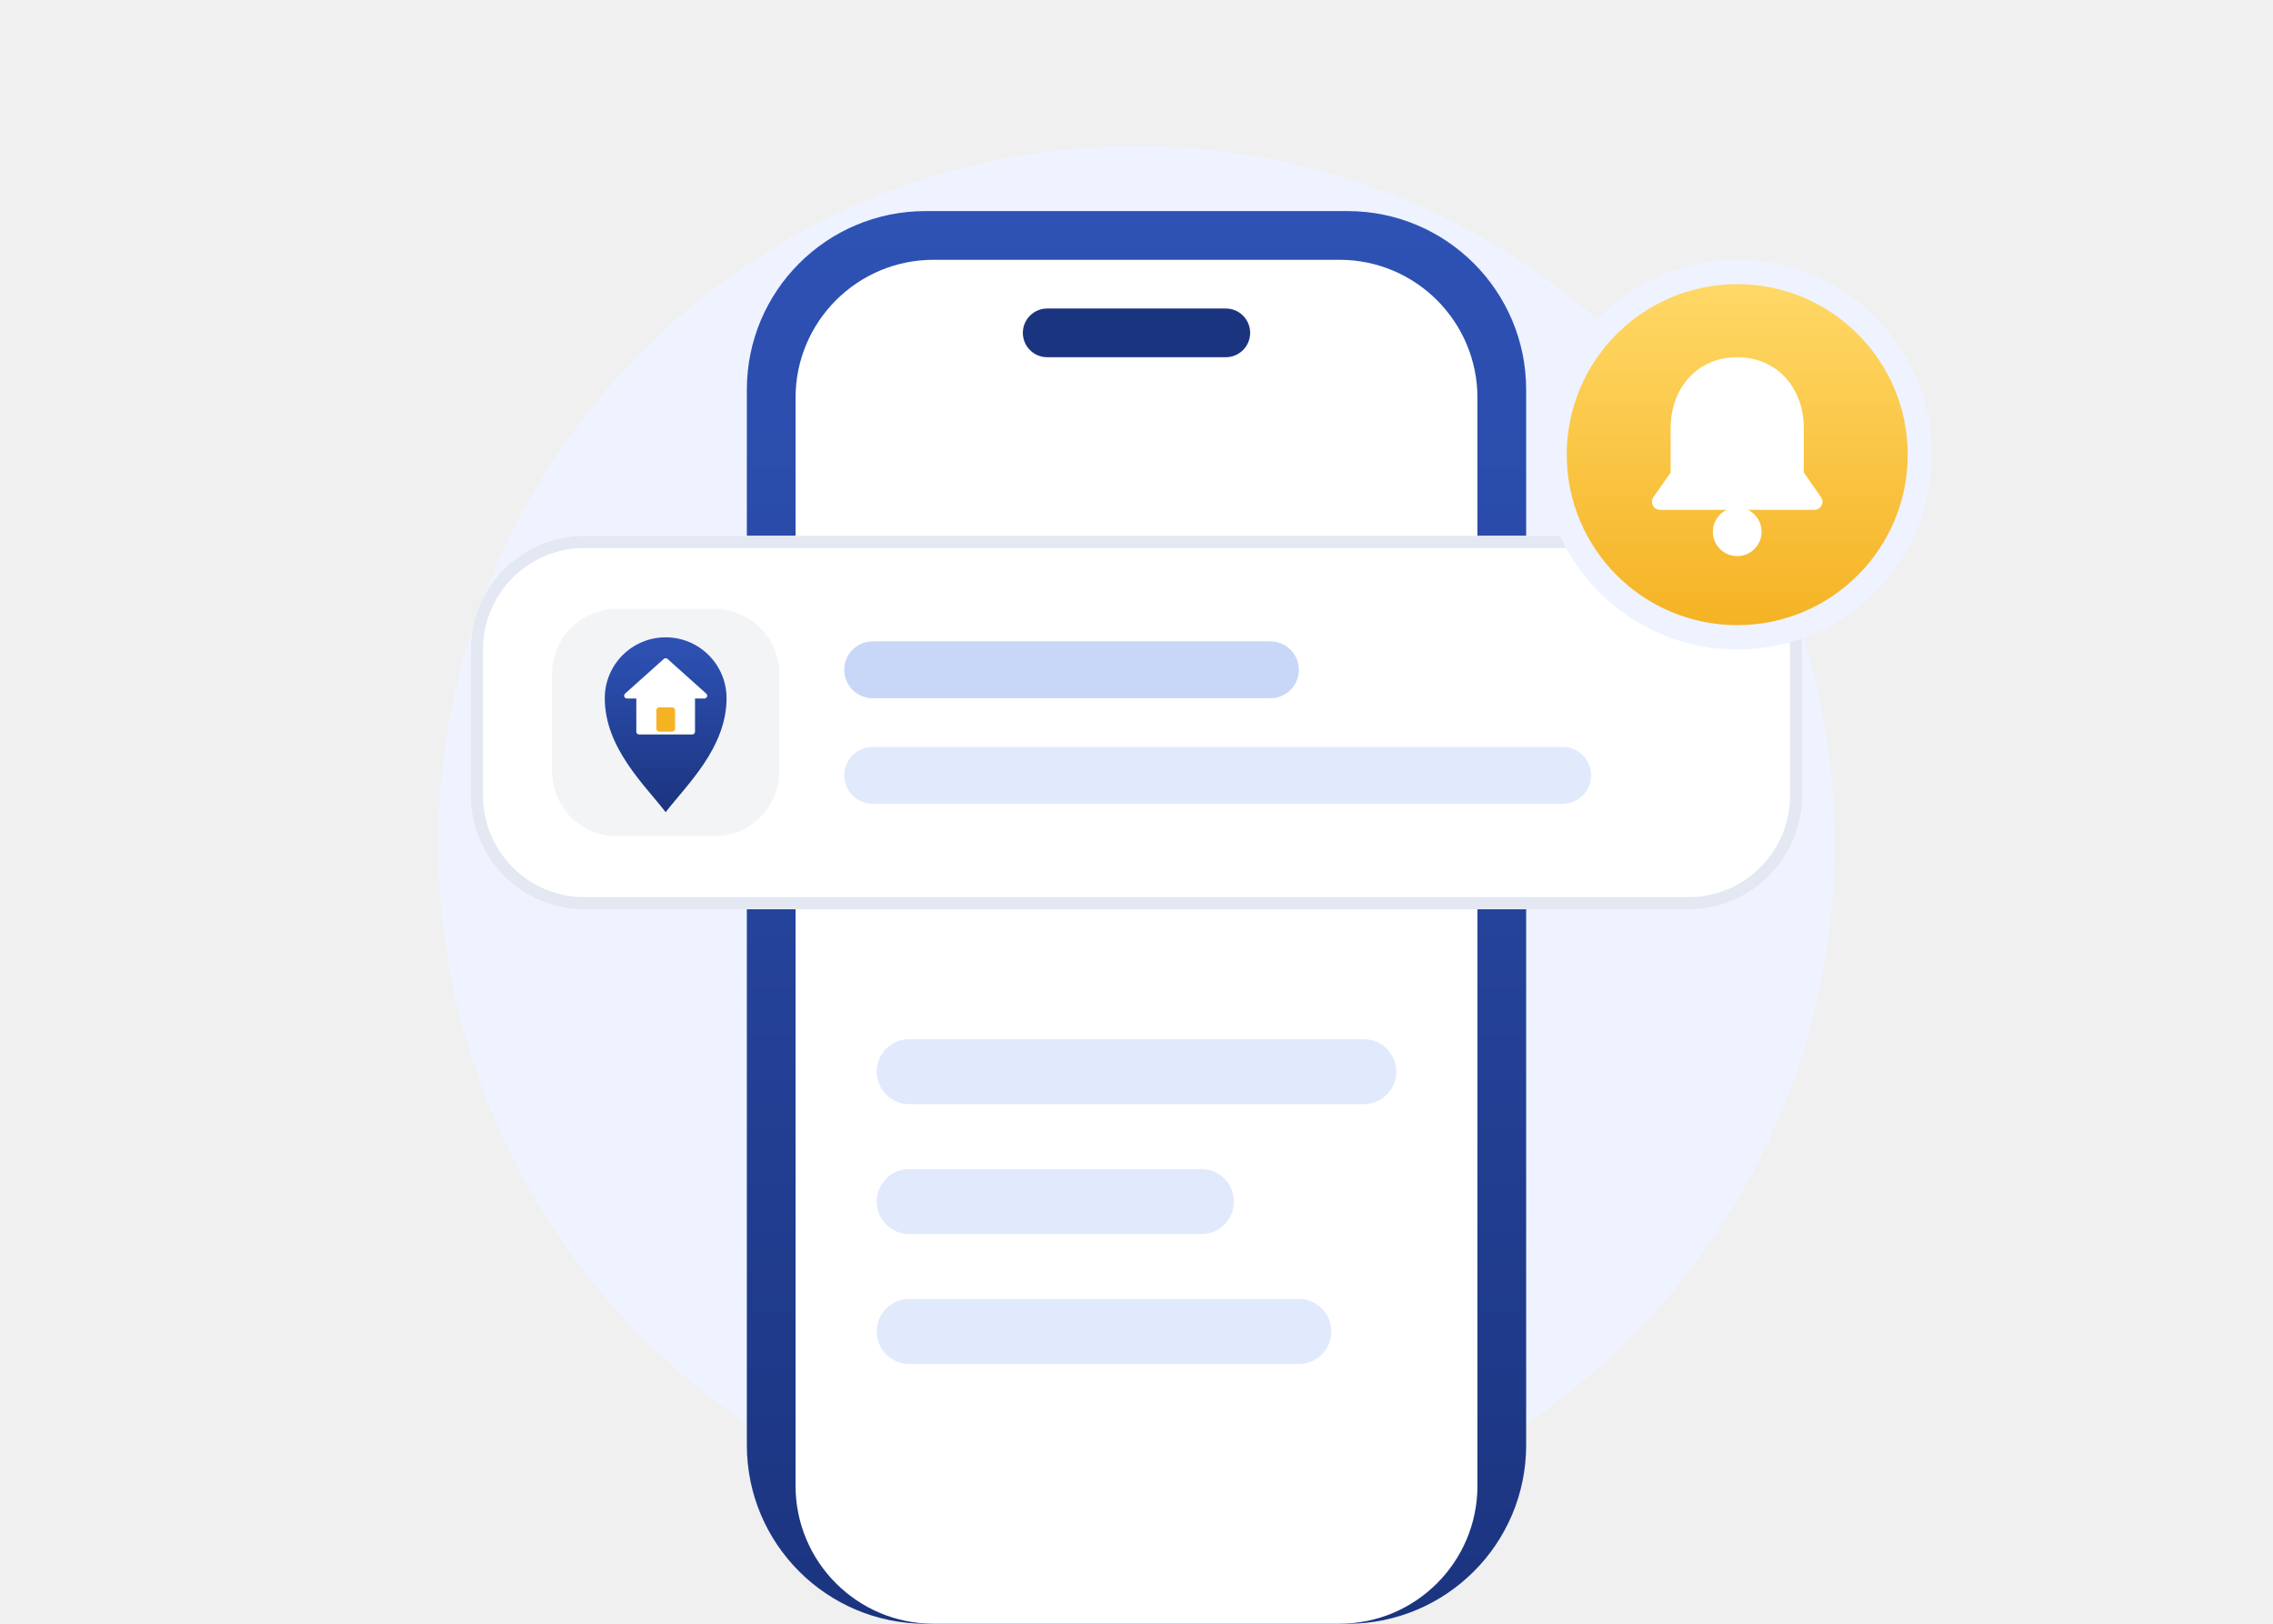
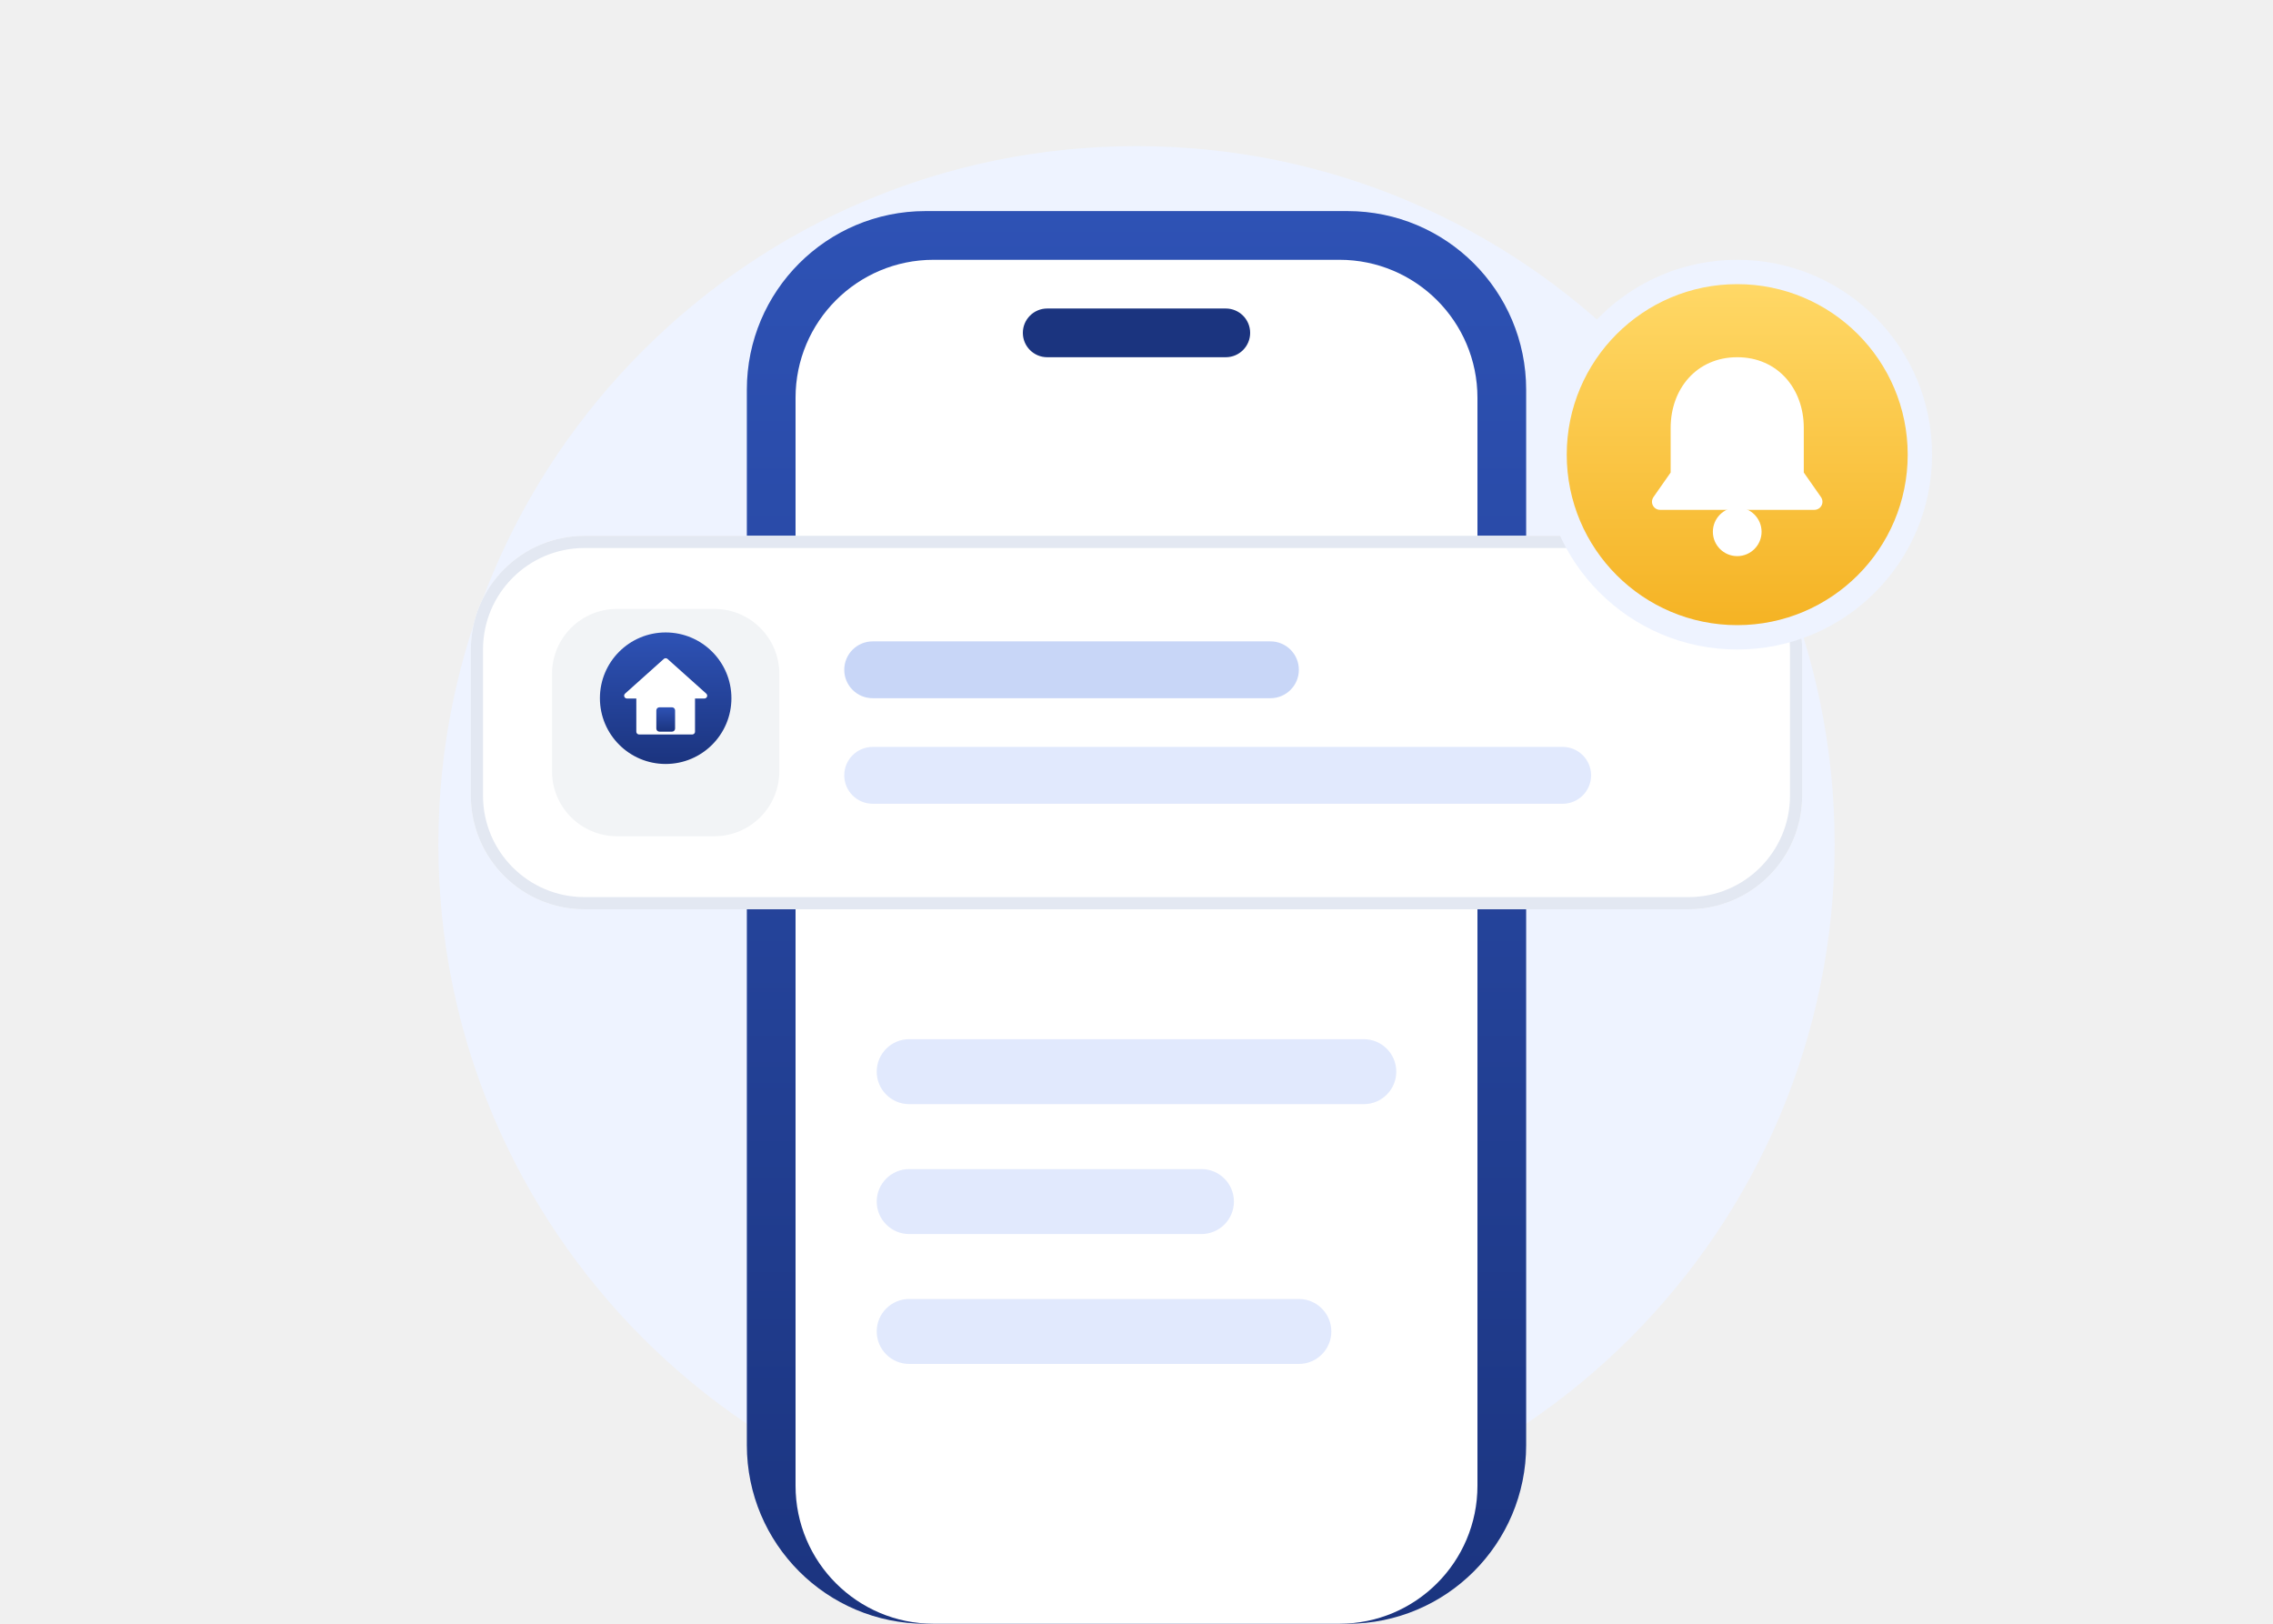
<svg xmlns="http://www.w3.org/2000/svg" width="280" height="200" viewBox="0 0 280 200" fill="none">
  <defs>
    <linearGradient id="onboarding_alarm-navyv" x1="0" y1="0" x2="0" y2="1">
      <stop offset="0" stop-color="#2E52B5" />
      <stop offset="1" stop-color="#1B347F" />
    </linearGradient>
    <linearGradient id="onboarding_alarm-yelv" x1="0" y1="0" x2="0" y2="1">
      <stop offset="0" stop-color="#FFD866" />
      <stop offset="1" stop-color="#F5B324" />
    </linearGradient>
  </defs>
  <circle cx="140" cy="104" r="86" fill="#EEF3FF" />
  <rect x="92" y="26" width="96" height="174" rx="22" fill="url(#onboarding_alarm-navyv)" />
  <rect x="98" y="32" width="84" height="168" rx="17" fill="#FFFFFF" />
  <rect x="126" y="38" width="28" height="6" rx="3" fill="#1B347F" />
  <rect x="108" y="128" width="64" height="8" rx="4" fill="#E1E9FD" />
  <rect x="108" y="144" width="44" height="8" rx="4" fill="#E1E9FD" />
  <rect x="108" y="160" width="56" height="8" rx="4" fill="#E1E9FD" />
  <rect x="58" y="66" width="164" height="46" rx="14" fill="#FFFFFF" />
  <rect x="58.75" y="66.75" width="162.5" height="44.5" rx="13.25" stroke="#E3E8F2" stroke-width="1.5" />
  <rect x="68" y="75" width="28" height="28" rx="8" fill="#F2F4F6" />
-   <path d="M82.00 100.04C79.50 96.77 74.50 92.15 74.50 86.00A7.50 7.50 0 0 1 89.50 86.00C89.50 92.15 84.50 96.77 82.00 100.04Z" fill="url(#onboarding_alarm-navyv)" />
+   <circle cx="82" cy="86" r="8.1" fill="url(#onboarding_alarm-navyv)" />
  <path d="M82.00 81.42L86.77 85.69H85.27V90.12H78.73V85.69H77.23Z" fill="#fff" stroke="#fff" stroke-width="0.69" stroke-linejoin="round" />
-   <rect x="80.85" y="87.12" width="2.31" height="3.00" rx="0.38" fill="#F5B324" />
+   <rect x="80.85" y="87.12" width="2.31" height="3.00" rx="0.38" fill="url(#onboarding_alarm-navyv)" />
  <rect x="104" y="79" width="56" height="7" rx="3.5" fill="#C8D6F7" />
  <rect x="104" y="92" width="92" height="7" rx="3.5" fill="#E1E9FD" />
  <circle cx="214" cy="56" r="24" fill="#EEF3FF" />
  <circle cx="214" cy="56" r="21" fill="url(#onboarding_alarm-yelv)" />
  <path d="M214.0 44.0C209.0 44.0 205.8 47.9 205.8 52.7V58.2L203.7 61.2C203.2 61.9 203.7 62.8 204.5 62.8H223.5C224.3 62.8 224.8 61.9 224.3 61.2L222.2 58.2V52.7C222.2 47.9 219.0 44.0 214.0 44.0Z" fill="#fff" />
  <circle cx="214" cy="65.5" r="3" fill="#fff" />
</svg>
